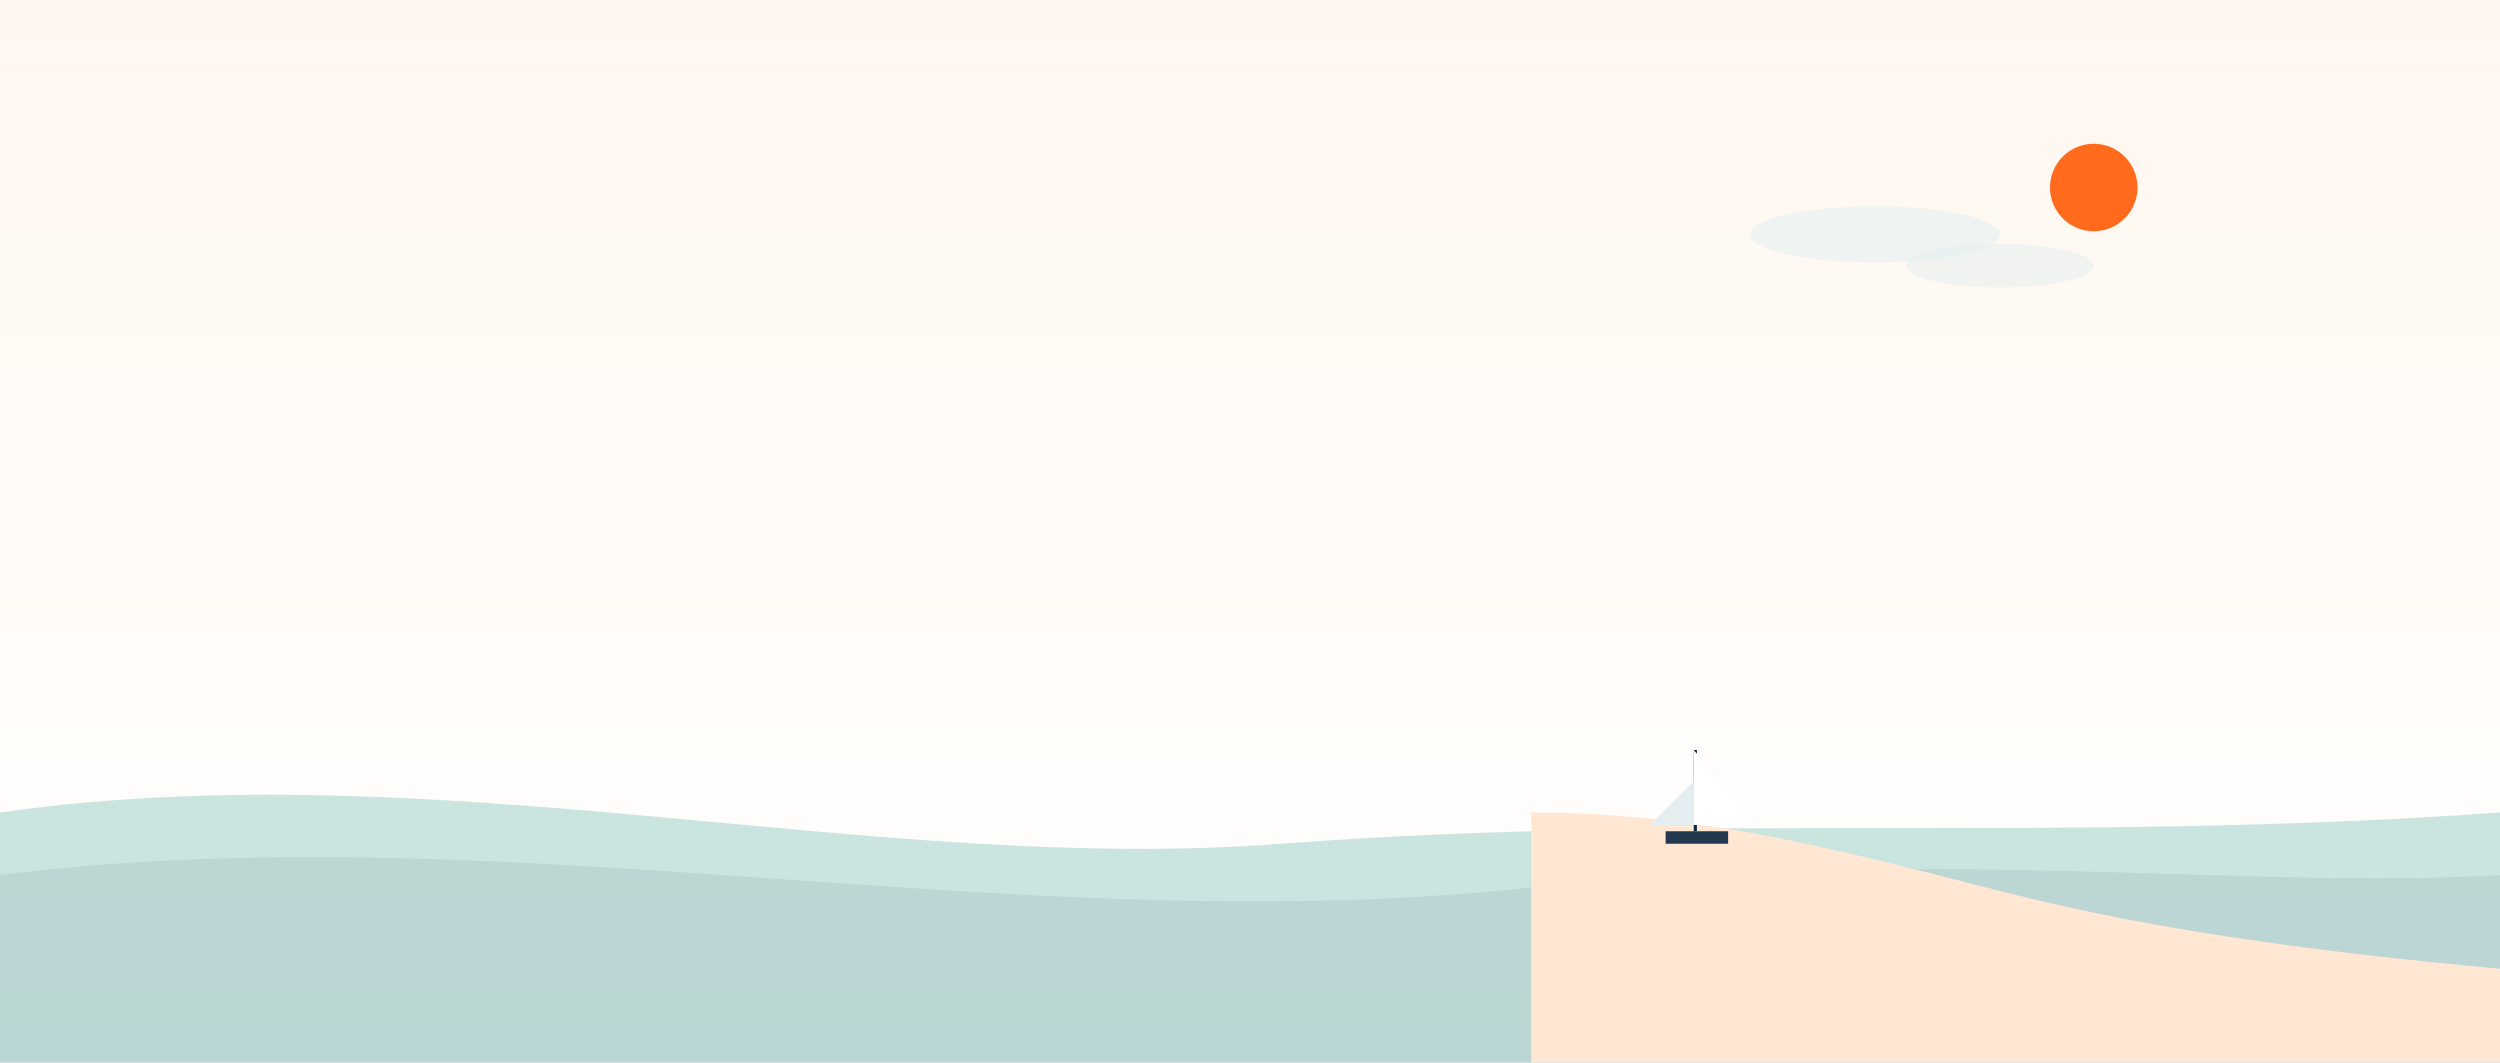
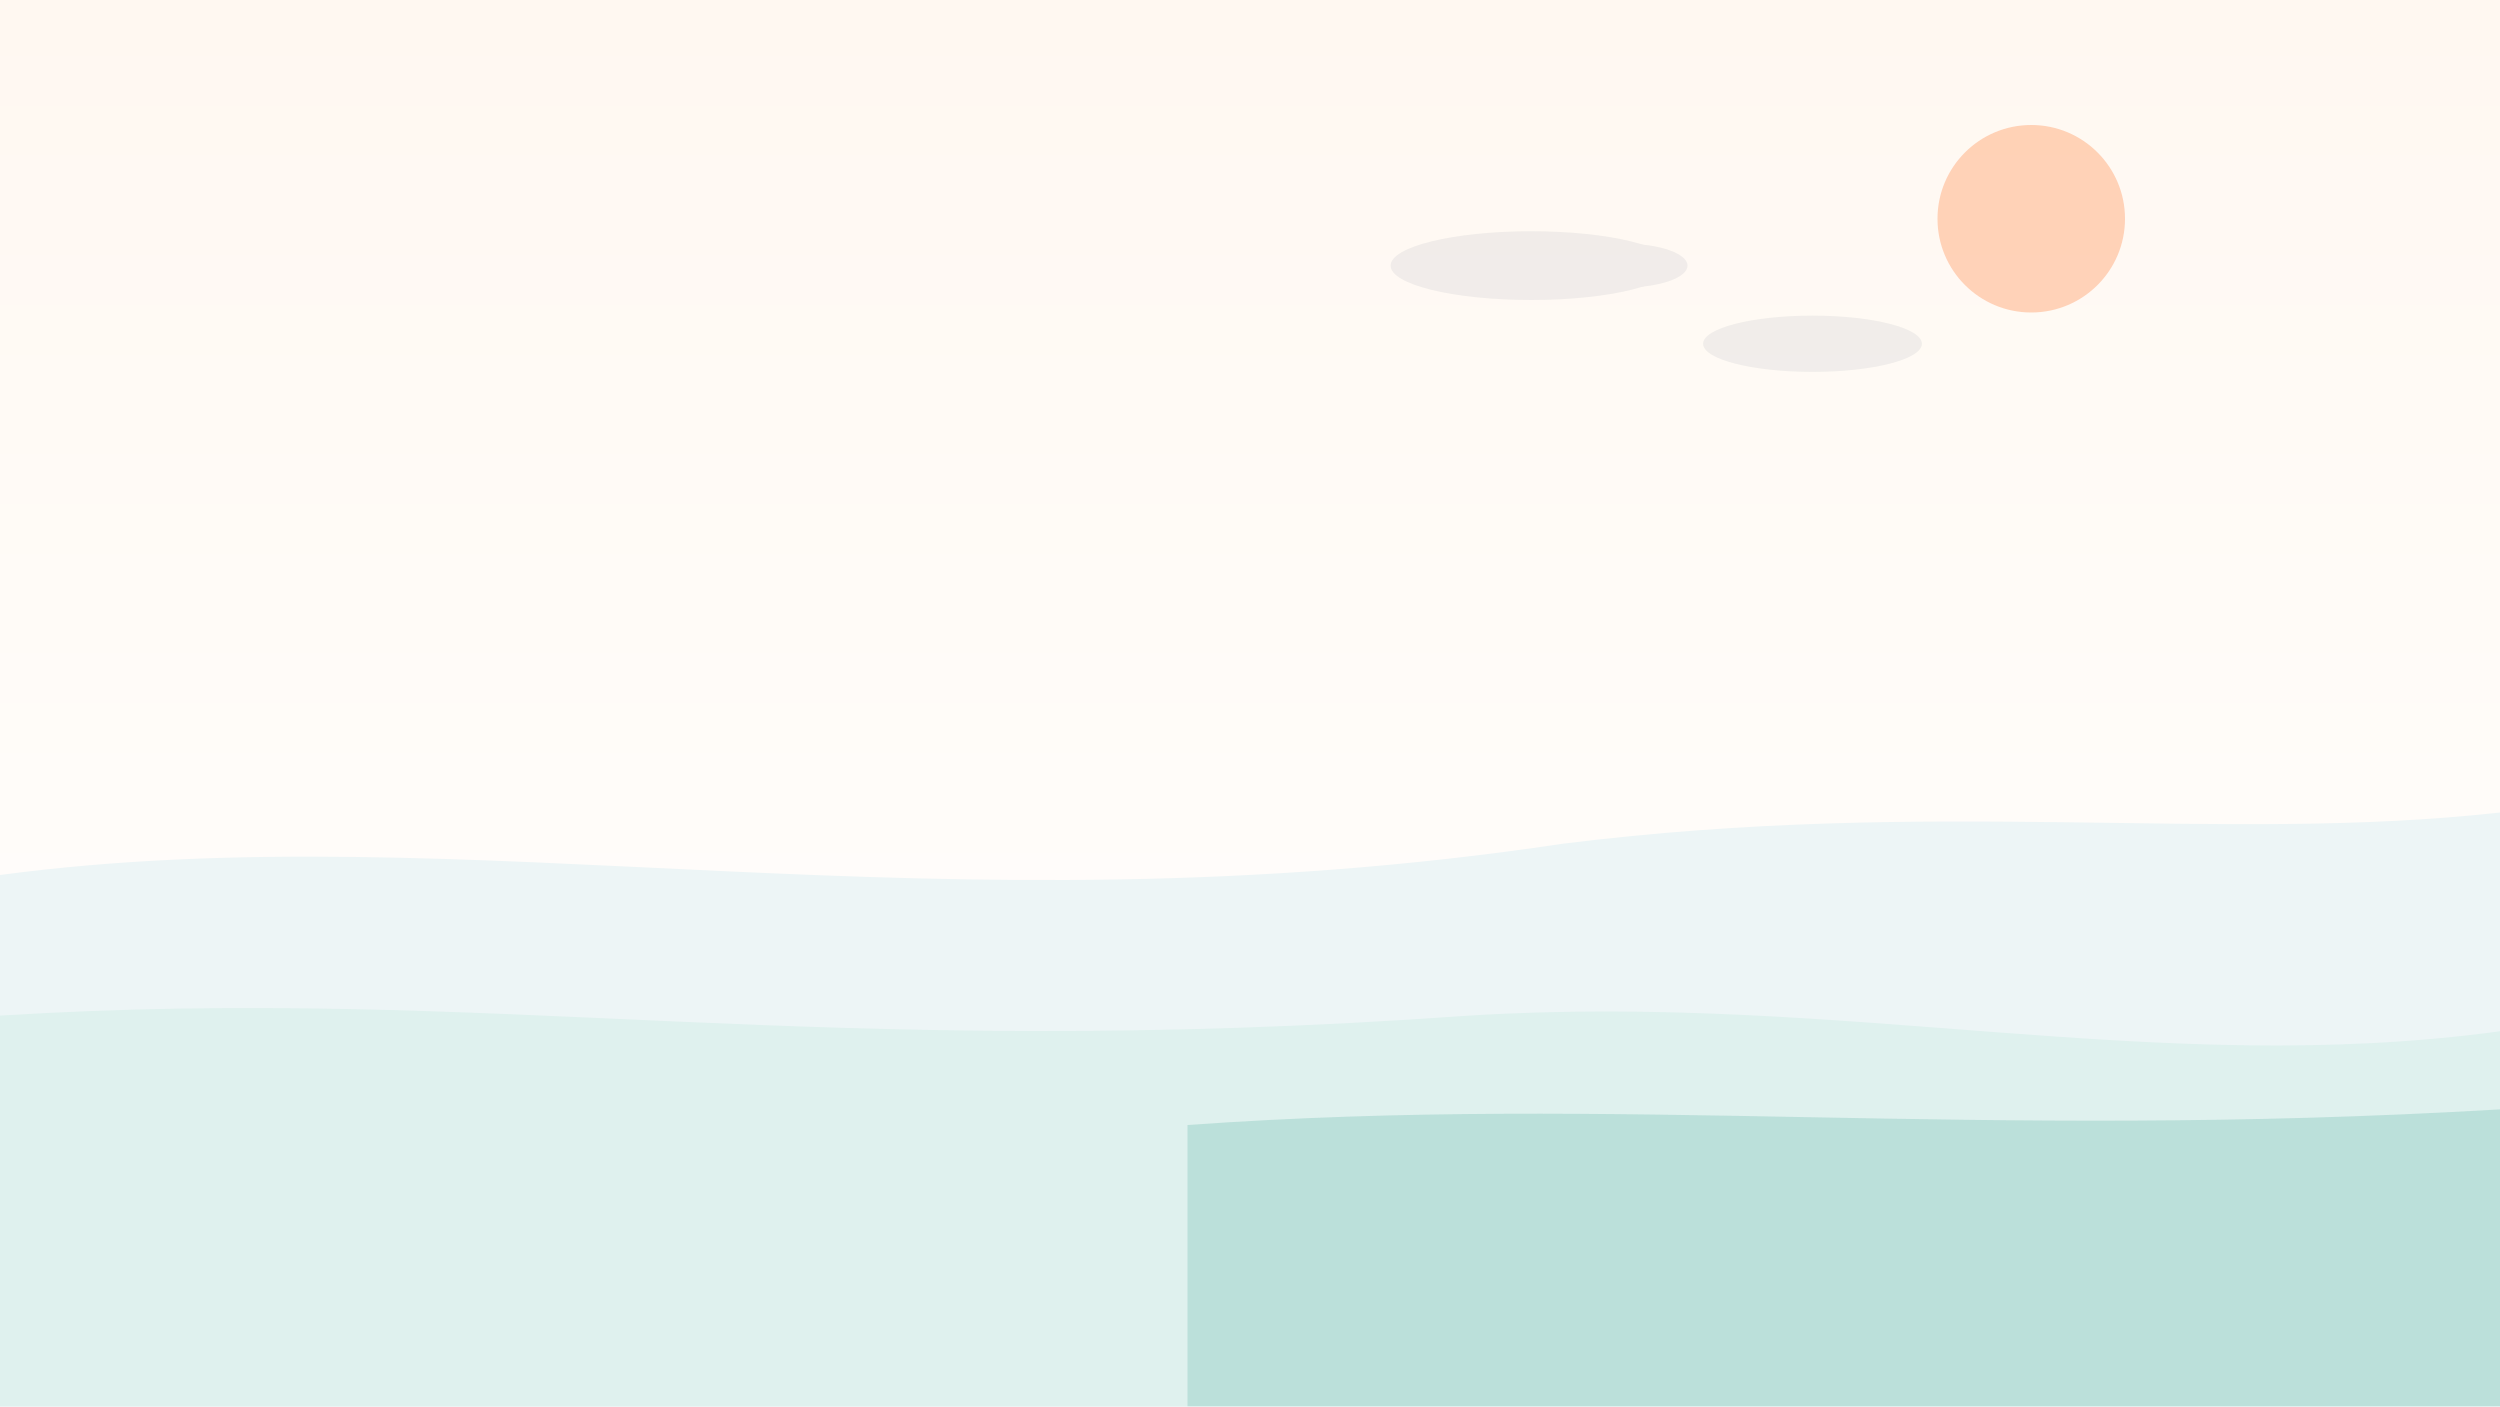
- <svg xmlns="http://www.w3.org/2000/svg" viewBox="0 0 1600 680">
+ <svg xmlns="http://www.w3.org/2000/svg" width="1600" height="900" viewBox="0 0 1600 900">
  <defs>
    <linearGradient id="sky" x1="0" y1="0" x2="0" y2="1">
-       <stop offset="0%" stop-color="#fff7ef" />
+       <stop offset="0%" stop-color="#fff8f1" />
      <stop offset="100%" stop-color="#ffffff" />
    </linearGradient>
  </defs>
-   <rect width="1600" height="680" fill="url(#sky)" />
-   <circle cx="1340" cy="120" r="28" fill="#ff5b04" opacity="0.9" />
-   <ellipse cx="1200" cy="150" rx="80" ry="18" fill="#e4eef0" opacity="0.6" />
-   <ellipse cx="1280" cy="170" rx="60" ry="14" fill="#e4eef0" opacity="0.5" />
-   <path d="M0,520 C280,480 560,560 820,540 C1080,520 1320,540 1600,520 L1600,680 L0,680 Z" fill="#2d9c8a" opacity="0.25" />
-   <path d="M0,560 C320,520 640,600 960,570 C1240,540 1440,570 1600,560 L1600,680 L0,680 Z" fill="#0a2540" opacity="0.08" />
-   <path d="M980,520 C1080,520 1160,540 1240,560 C1300,575 1380,600 1600,620 L1600,680 L980,680 Z" fill="#ffe7d3" />
-   <g transform="translate(1080,520)">
-     <rect x="-14" y="12" width="40" height="8" fill="#0a2540" opacity="0.9" />
-     <rect x="4" y="-40" width="2" height="52" fill="#0a2540" />
-     <polygon points="4,-40 4,8 44,8" fill="#ffffff" />
-     <polygon points="4,-20 4,8 -24,8" fill="#e4eef0" />
+   <rect width="1600" height="900" fill="url(#sky)" />
+   <circle cx="1300" cy="140" r="60" fill="#ff5b04" opacity="0.25" />
+   <g fill="#0a2540" opacity="0.06">
+     <ellipse cx="980" cy="170" rx="90" ry="22" />
+     <ellipse cx="1040" cy="170" rx="40" ry="14" />
+     <ellipse cx="1160" cy="220" rx="70" ry="18" />
  </g>
+   <path d="M0,560 C300,520 600,600 1000,540 C1240,510 1420,540 1600,520 L1600,900 L0,900 Z" fill="#edf5f6" />
+   <path d="M0,650 C320,630 520,680 940,650 C1180,635 1380,690 1600,660 L1600,900 L0,900 Z" fill="#dff1ee" />
+   <path d="M760,720 C1040,700 1260,730 1600,710 L1600,900 L760,900 Z" fill="#2d9c8a" opacity="0.2" />
</svg>
